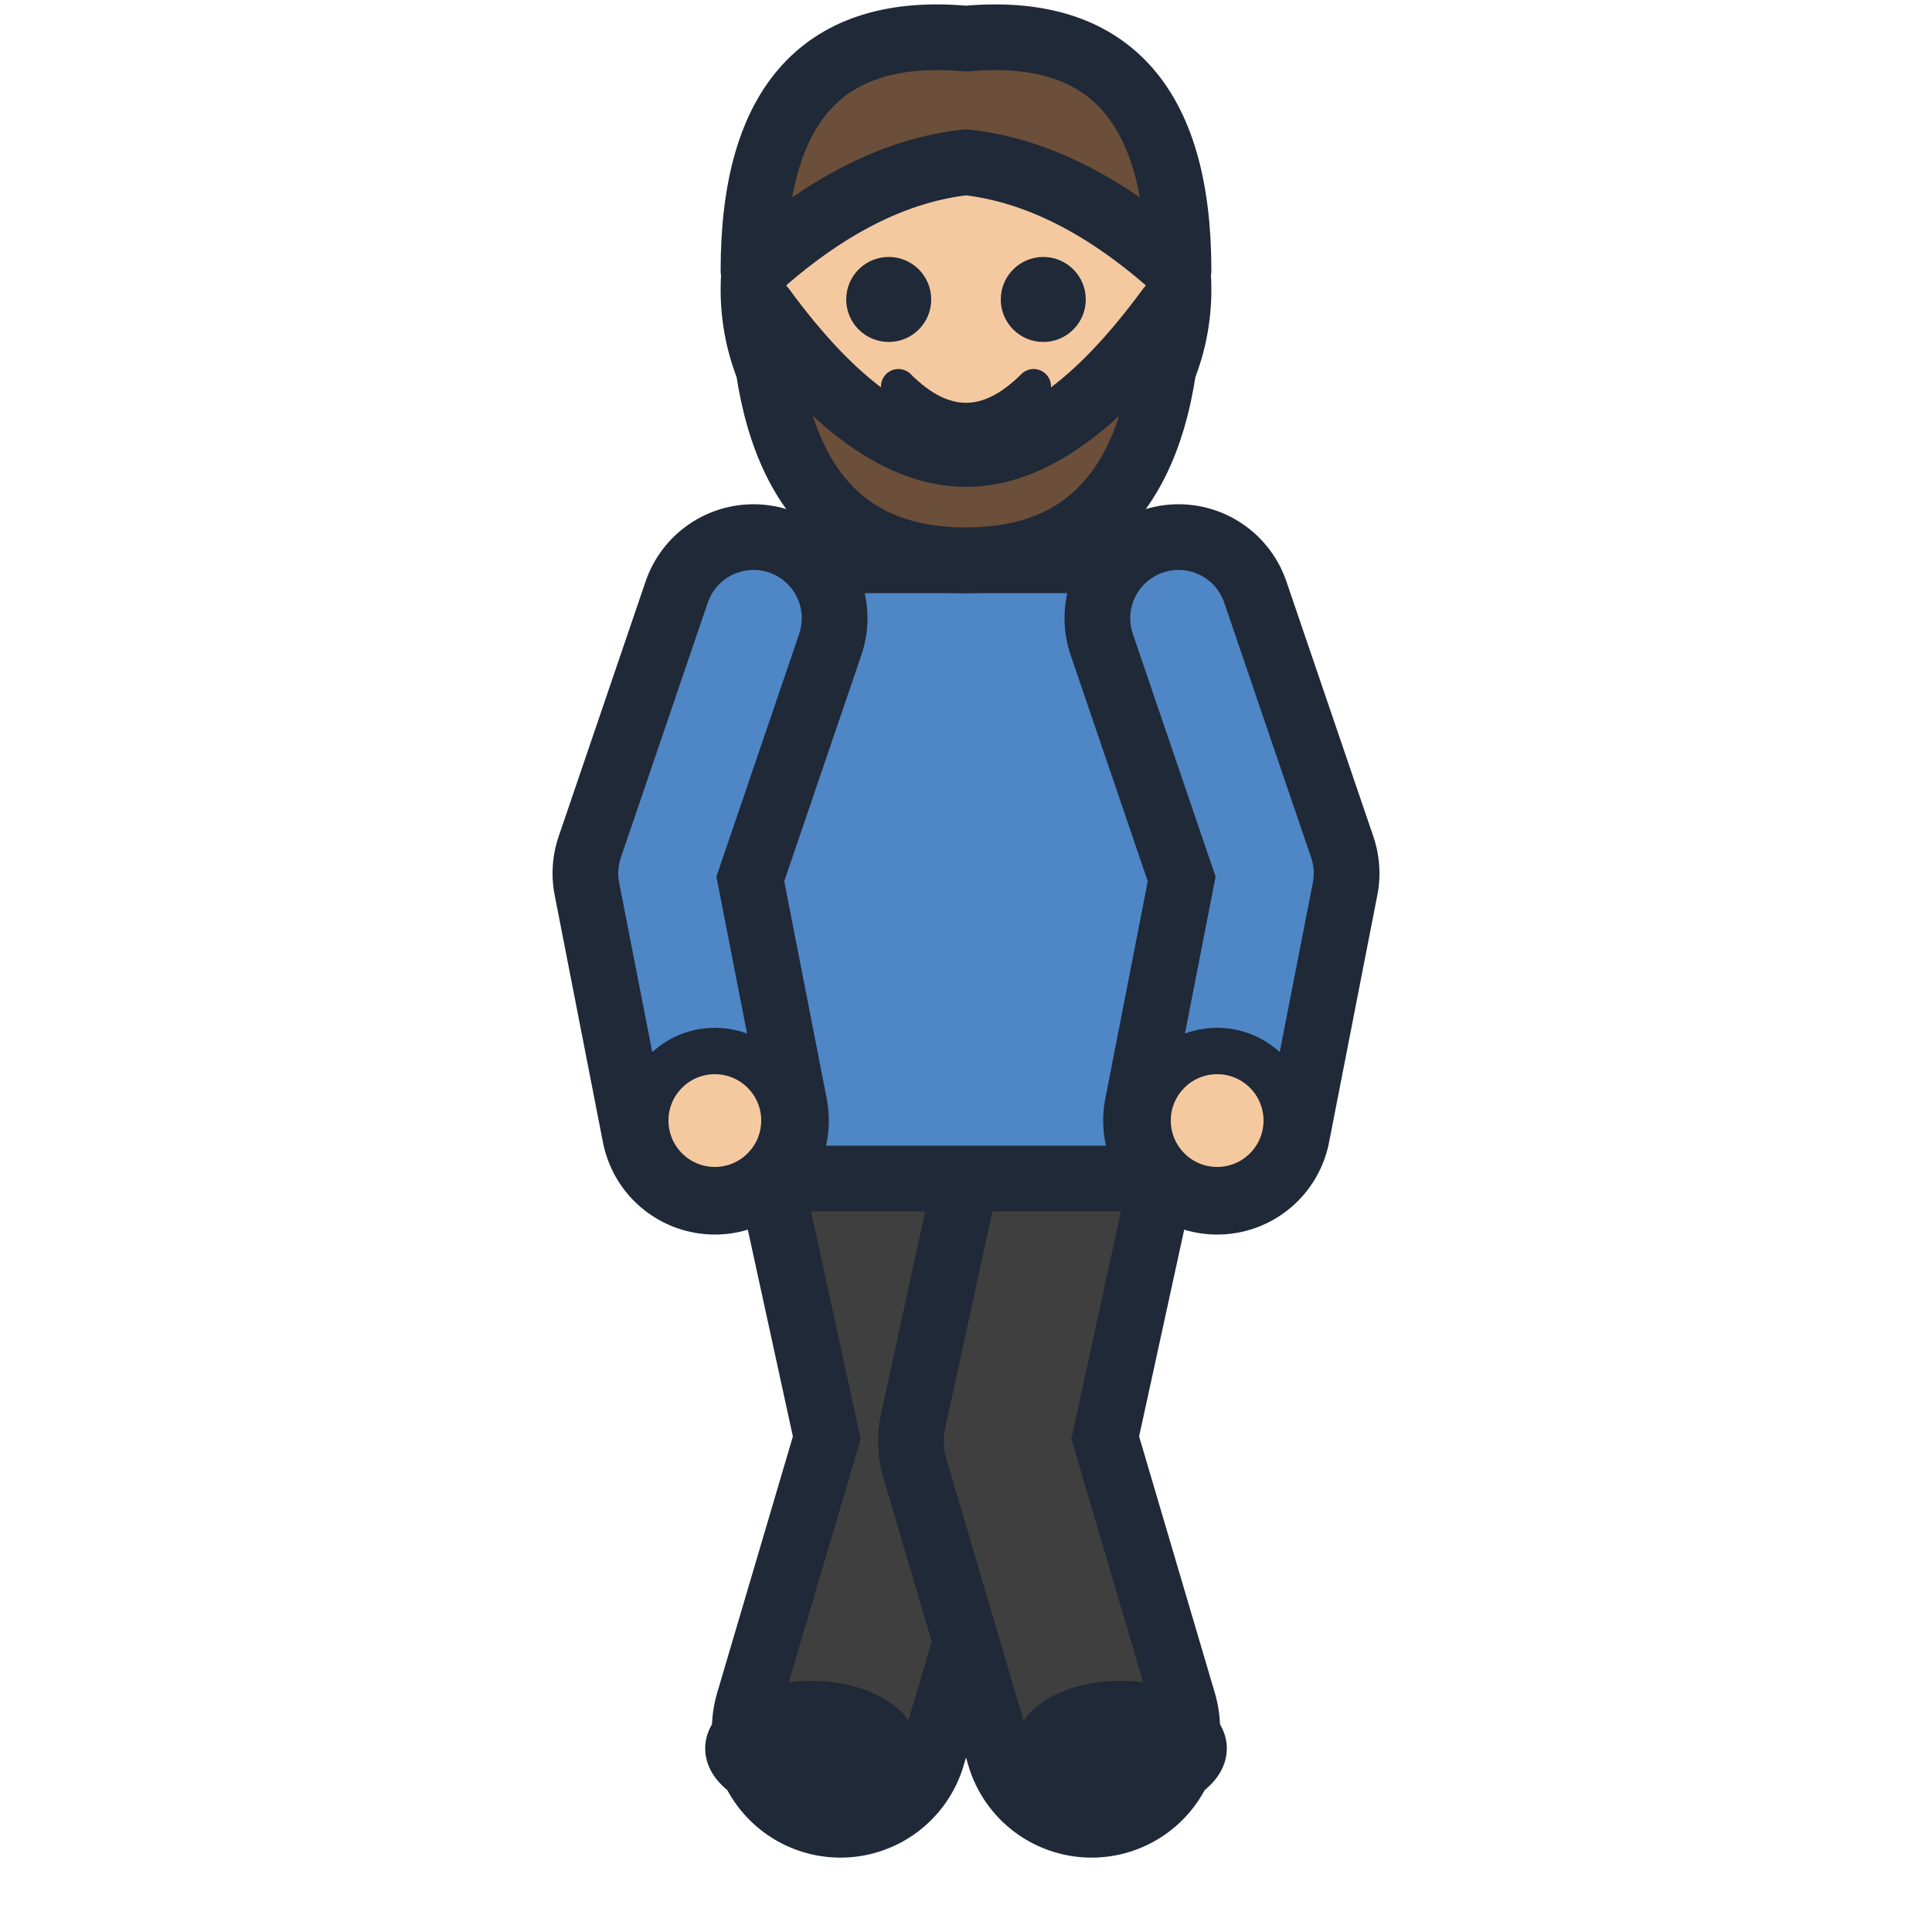
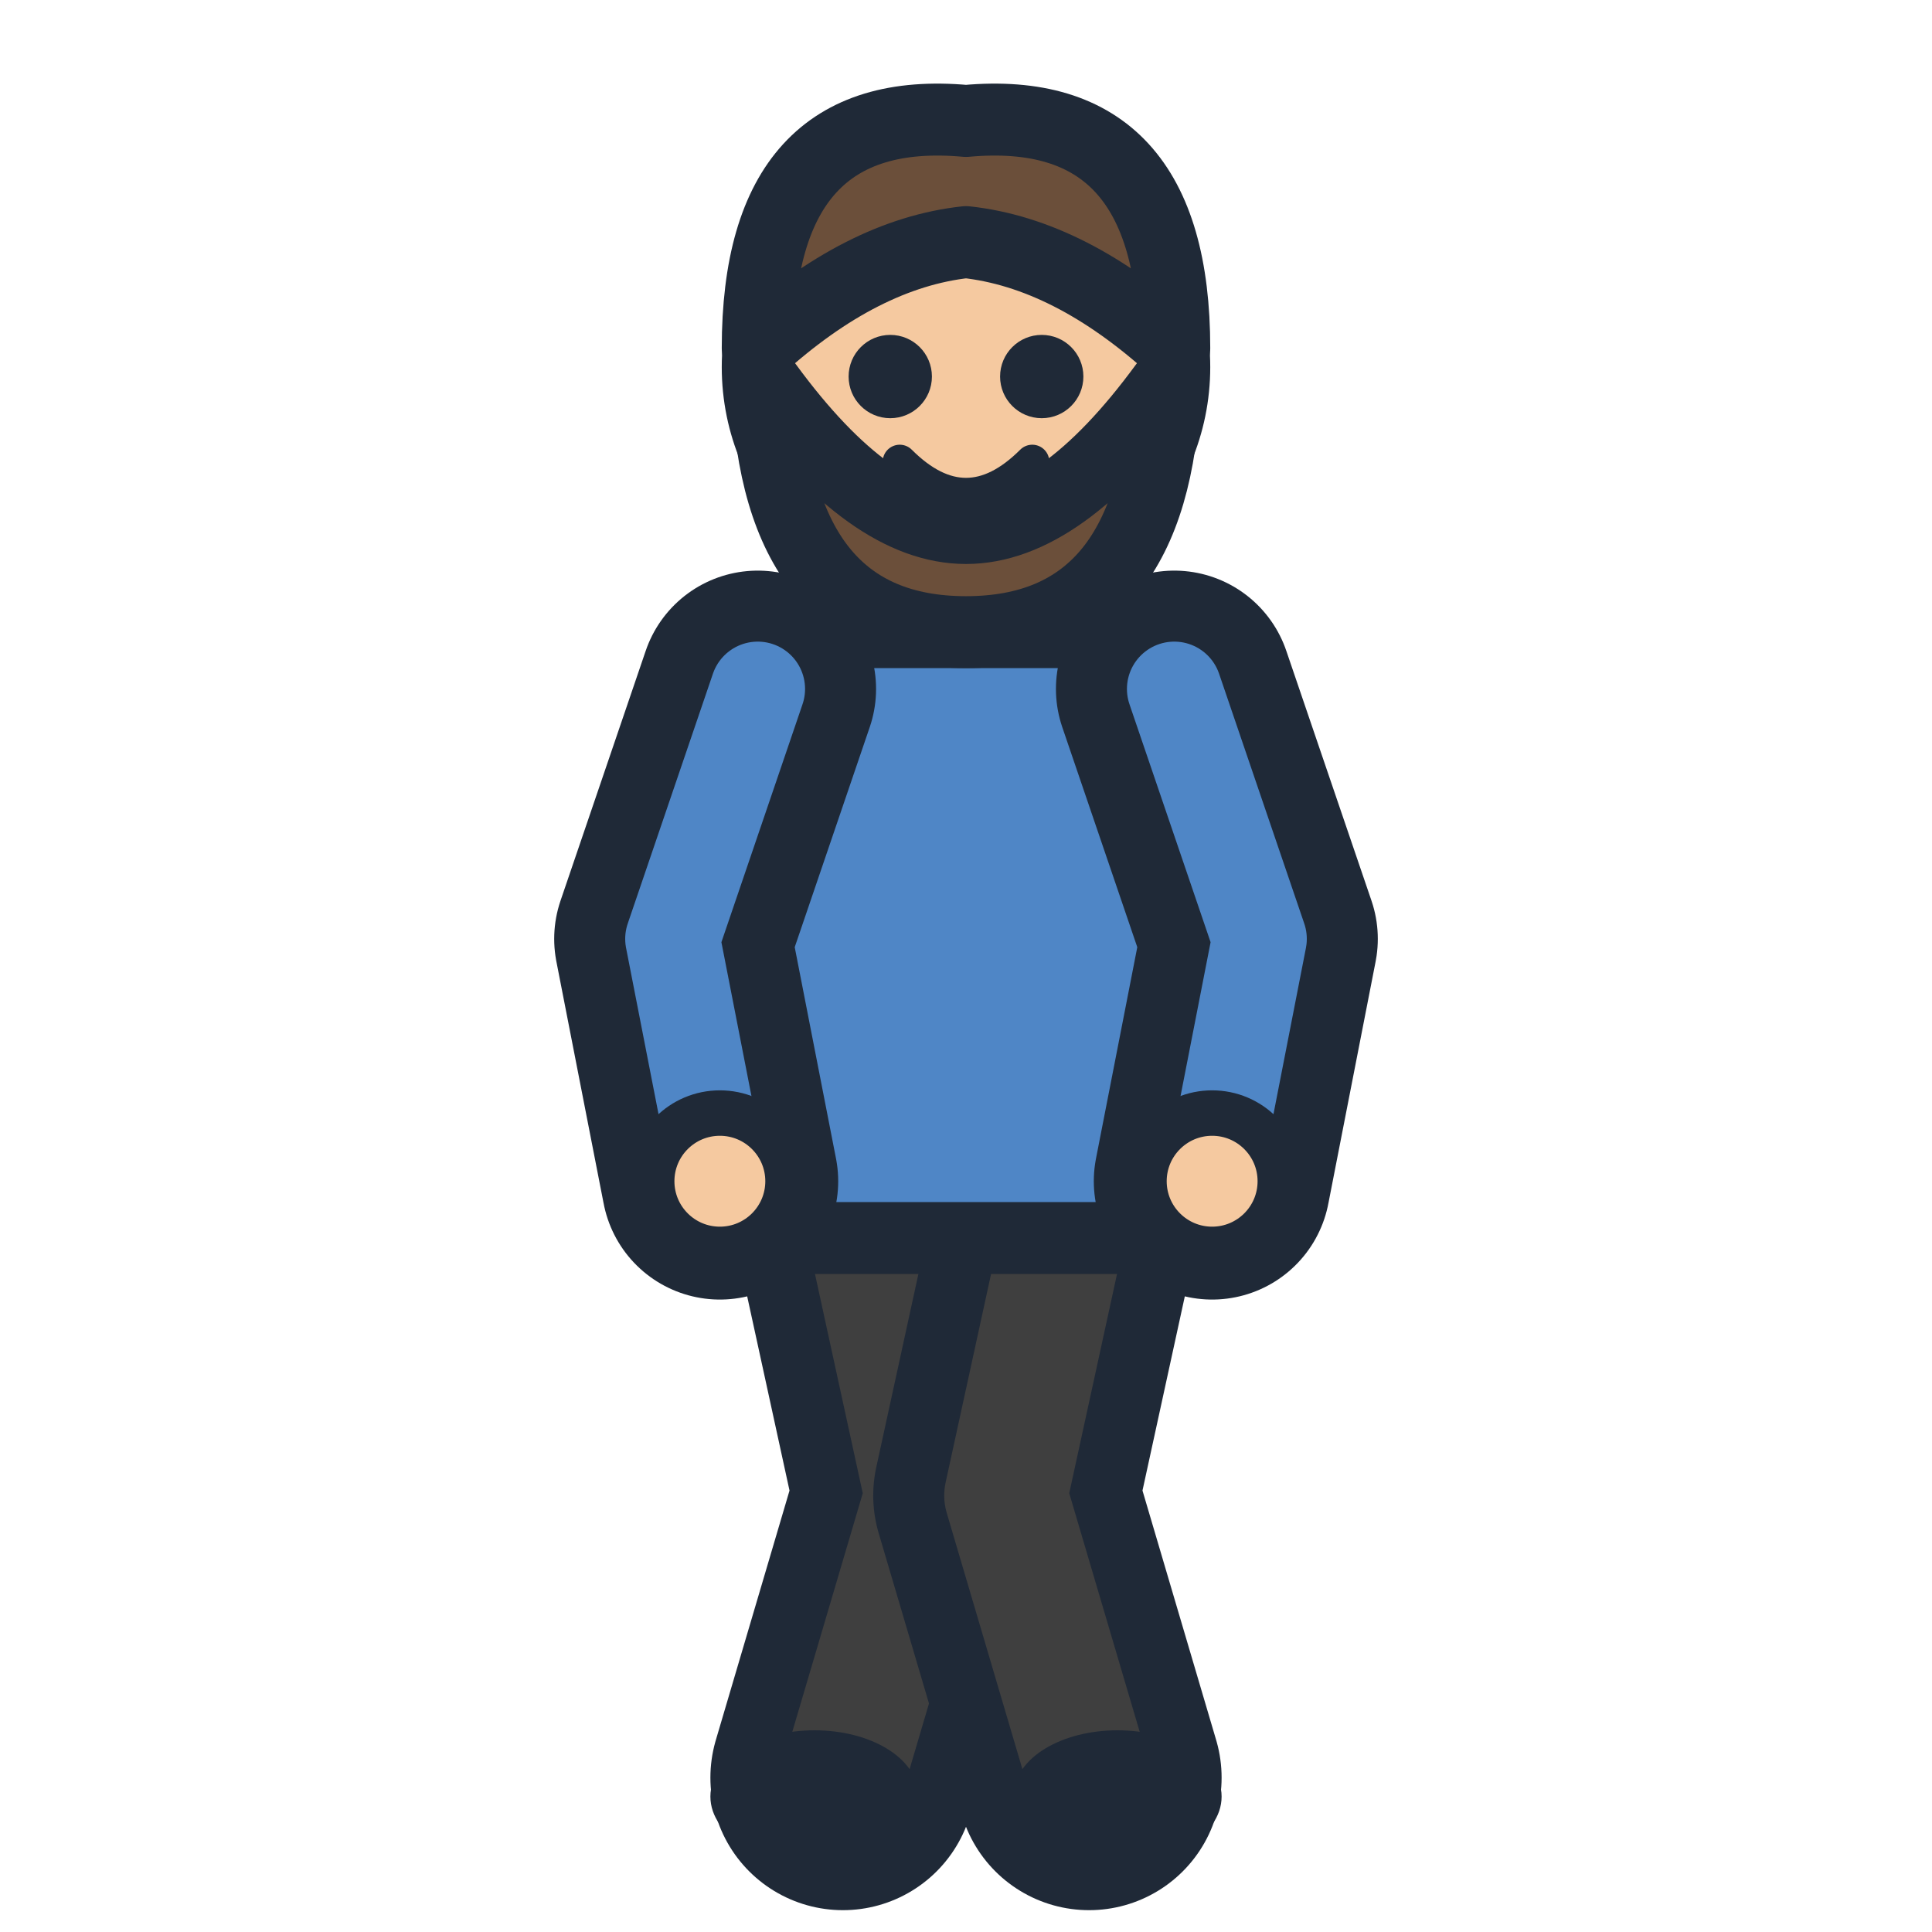
<svg xmlns="http://www.w3.org/2000/svg" viewBox="0 0 100 100">
-   <path d="M44.5 59 L47.9 74.6 L43.5 89.5" fill="none" stroke="#1F2937" stroke-width="13.3" stroke-linecap="round" stroke-linejoin="round" />
-   <path d="M44.5 59 L47.9 74.6 L43.5 89.5" fill="none" stroke="#3F3F3F" stroke-width="6.5" stroke-linecap="round" stroke-linejoin="round" />
-   <path d="M55.5 59 L52.1 74.6 L56.5 89.5" fill="none" stroke="#1F2937" stroke-width="13.3" stroke-linecap="round" stroke-linejoin="round" />
-   <path d="M55.5 59 L52.1 74.6 L56.5 89.5" fill="none" stroke="#3F3F3F" stroke-width="6.5" stroke-linecap="round" stroke-linejoin="round" />
-   <ellipse cx="42" cy="90.5" rx="5" ry="3" fill="#1F2937" stroke="#1F2937" stroke-width="1" />
-   <ellipse cx="58" cy="90.5" rx="5" ry="3" fill="#1F2937" stroke="#1F2937" stroke-width="1" />
-   <path d="M37.5 35 Q37.5 29 43 29 H57 Q62.5 29 62.5 35 L59.5 61 H40.5 Z" fill="#4F86C6" stroke="#1F2937" stroke-width="3.4" stroke-linejoin="round" />
-   <circle cx="50" cy="15" r="11" fill="#F5C9A0" stroke="#1F2937" stroke-width="3.4" />
-   <path d="M39.5 16 Q40 29 50 29 Q60 29 60.5 16 Q55 23.5 50 23.5 Q45 23.5 39.5 16 Z" fill="#6B4F3A" stroke="#1F2937" stroke-width="3.4" stroke-linejoin="round" />
-   <path d="M39 14 Q39 1 50 2 Q61 1 61 14 Q55.5 9 50 8.4 Q44.5 9 39 14 Z" fill="#6B4F3A" stroke="#1F2937" stroke-width="3.4" stroke-linejoin="round" />
-   <circle cx="46" cy="15.5" r="1.7" fill="#1F2937" stroke="#1F2937" stroke-width="1" />
-   <circle cx="54" cy="15.5" r="1.7" fill="#1F2937" stroke="#1F2937" stroke-width="1" />
-   <path d="M46.5 20 Q50 23.5 53.5 20" fill="none" stroke="#1F2937" stroke-width="1.8" stroke-linecap="round" />
-   <path d="M39 32 L34.5 45.2 L37 58" fill="none" stroke="#1F2937" stroke-width="11.8" stroke-linecap="round" stroke-linejoin="round" />
-   <path d="M39 32 L34.5 45.2 L37 58" fill="none" stroke="#4F86C6" stroke-width="5" stroke-linecap="round" stroke-linejoin="round" />
-   <path d="M61 32 L65.5 45.2 L63 58" fill="none" stroke="#1F2937" stroke-width="11.8" stroke-linecap="round" stroke-linejoin="round" />
-   <path d="M61 32 L65.5 45.2 L63 58" fill="none" stroke="#4F86C6" stroke-width="5" stroke-linecap="round" stroke-linejoin="round" />
-   <circle cx="37" cy="58" r="3.6" fill="#F5C9A0" stroke="#1F2937" stroke-width="2.4" />
-   <circle cx="63" cy="58" r="3.6" fill="#F5C9A0" stroke="#1F2937" stroke-width="2.4" />
+   <g transform="translate(1 4.3) scale(0.98)">
+     <path d="M44.5 59 L47.9 74.6 L43.5 89.5" fill="none" stroke="#1F2937" stroke-width="14" stroke-linecap="round" stroke-linejoin="round" />
+     <path d="M44.5 59 L47.9 74.6 L43.5 89.5" fill="none" stroke="#3F3F3F" stroke-width="6.5" stroke-linecap="round" stroke-linejoin="round" />
+     <path d="M55.5 59 L52.1 74.6 L56.5 89.5" fill="none" stroke="#1F2937" stroke-width="14" stroke-linecap="round" stroke-linejoin="round" />
+     <path d="M55.5 59 L52.1 74.6 L56.5 89.5" fill="none" stroke="#3F3F3F" stroke-width="6.5" stroke-linecap="round" stroke-linejoin="round" />
+     <ellipse cx="42" cy="90.5" rx="5" ry="3" fill="#1F2937" stroke="#1F2937" stroke-width="1" />
+     <ellipse cx="58" cy="90.5" rx="5" ry="3" fill="#1F2937" stroke="#1F2937" stroke-width="1" />
+     <path d="M37.5 35 Q37.5 29 43 29 H57 Q62.5 29 62.5 35 L59.5 61 H40.5 Z" fill="#4F86C6" stroke="#1F2937" stroke-width="3.8" stroke-linejoin="round" />
+     <circle cx="50" cy="15" r="11" fill="#F5C9A0" stroke="#1F2937" stroke-width="3.8" />
+     <path d="M39.5 16 Q40 29 50 29 Q60 29 60.5 16 Q55 23.5 50 23.5 Q45 23.5 39.5 16 Z" fill="#6B4F3A" stroke="#1F2937" stroke-width="3.8" stroke-linejoin="round" />
+     <path d="M39 14 Q39 1 50 2 Q61 1 61 14 Q55.5 9 50 8.4 Q44.5 9 39 14 Z" fill="#6B4F3A" stroke="#1F2937" stroke-width="3.8" stroke-linejoin="round" />
+     <circle cx="46" cy="15.5" r="1.7" fill="#1F2937" stroke="#1F2937" stroke-width="1" />
+     <circle cx="54" cy="15.5" r="1.7" fill="#1F2937" stroke="#1F2937" stroke-width="1" />
+     <path d="M46.5 20 Q50 23.5 53.5 20" fill="none" stroke="#1F2937" stroke-width="1.8" stroke-linecap="round" />
+     <path d="M39 32 L34.5 45.2 L37 58" fill="none" stroke="#1F2937" stroke-width="12.5" stroke-linecap="round" stroke-linejoin="round" />
+     <path d="M39 32 L34.5 45.2 L37 58" fill="none" stroke="#4F86C6" stroke-width="5" stroke-linecap="round" stroke-linejoin="round" />
+     <path d="M61 32 L65.5 45.2 L63 58" fill="none" stroke="#1F2937" stroke-width="12.5" stroke-linecap="round" stroke-linejoin="round" />
+     <path d="M61 32 L65.5 45.2 L63 58" fill="none" stroke="#4F86C6" stroke-width="5" stroke-linecap="round" stroke-linejoin="round" />
+     <circle cx="37" cy="58" r="3.6" fill="#F5C9A0" stroke="#1F2937" stroke-width="2.4" />
+     <circle cx="63" cy="58" r="3.6" fill="#F5C9A0" stroke="#1F2937" stroke-width="2.4" />
+   </g>
</svg>
